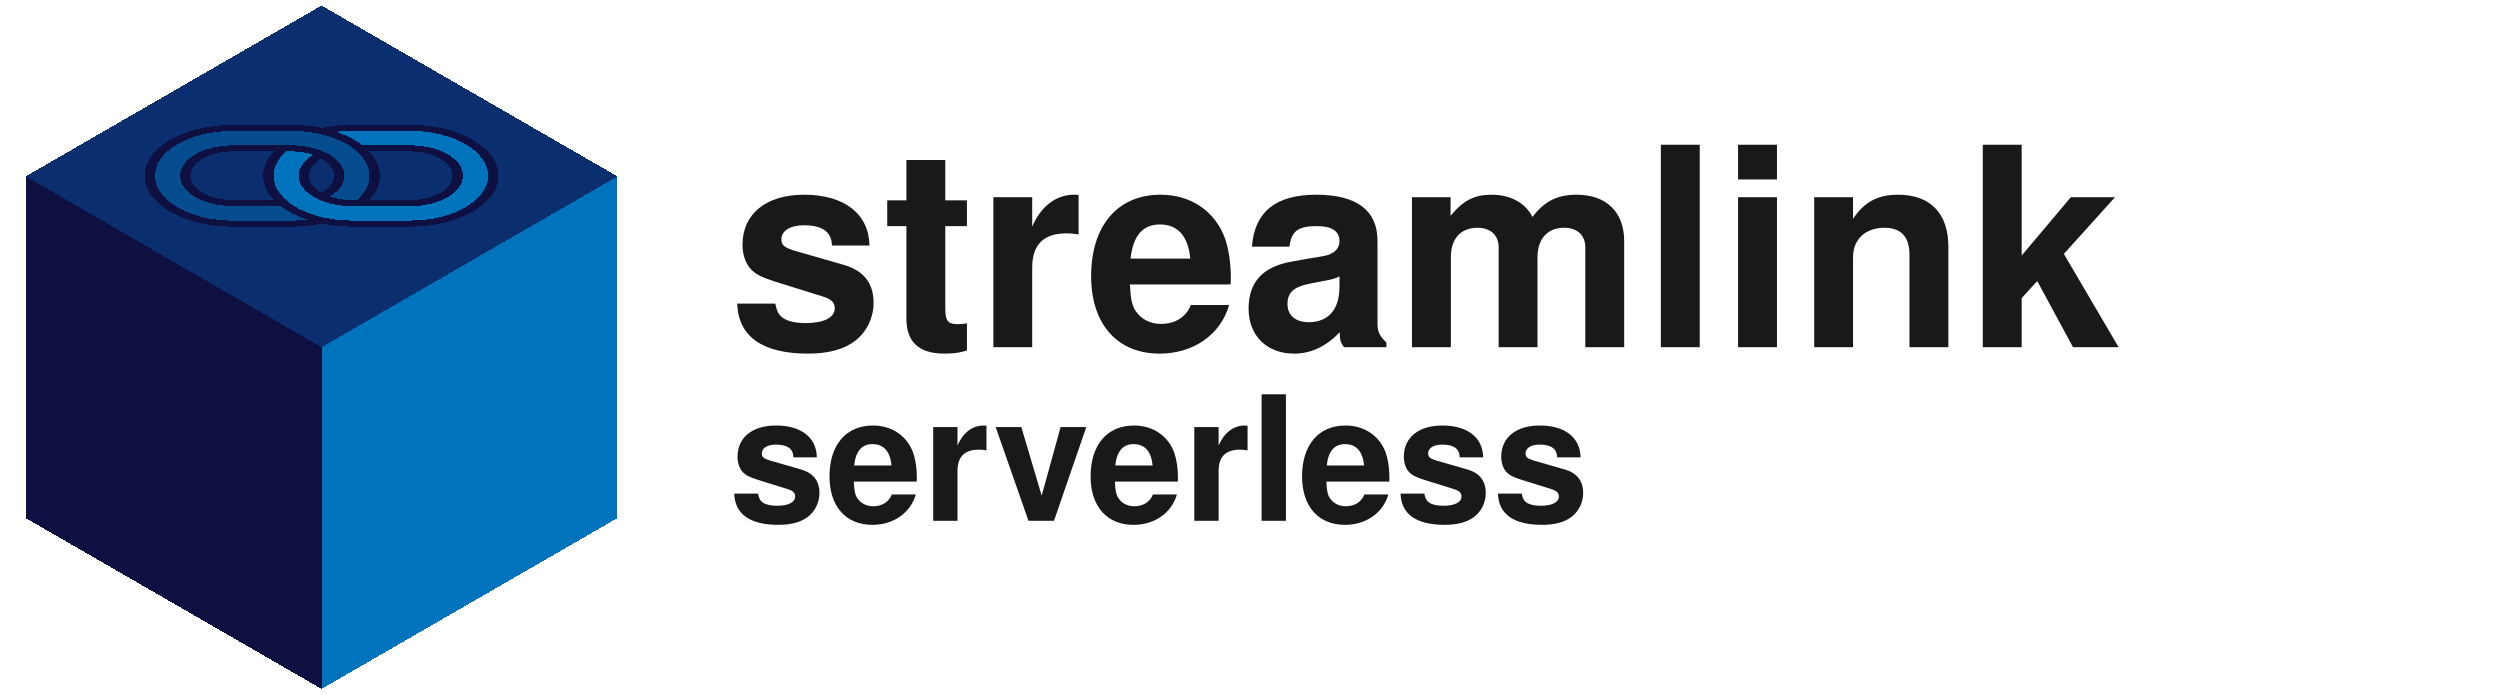
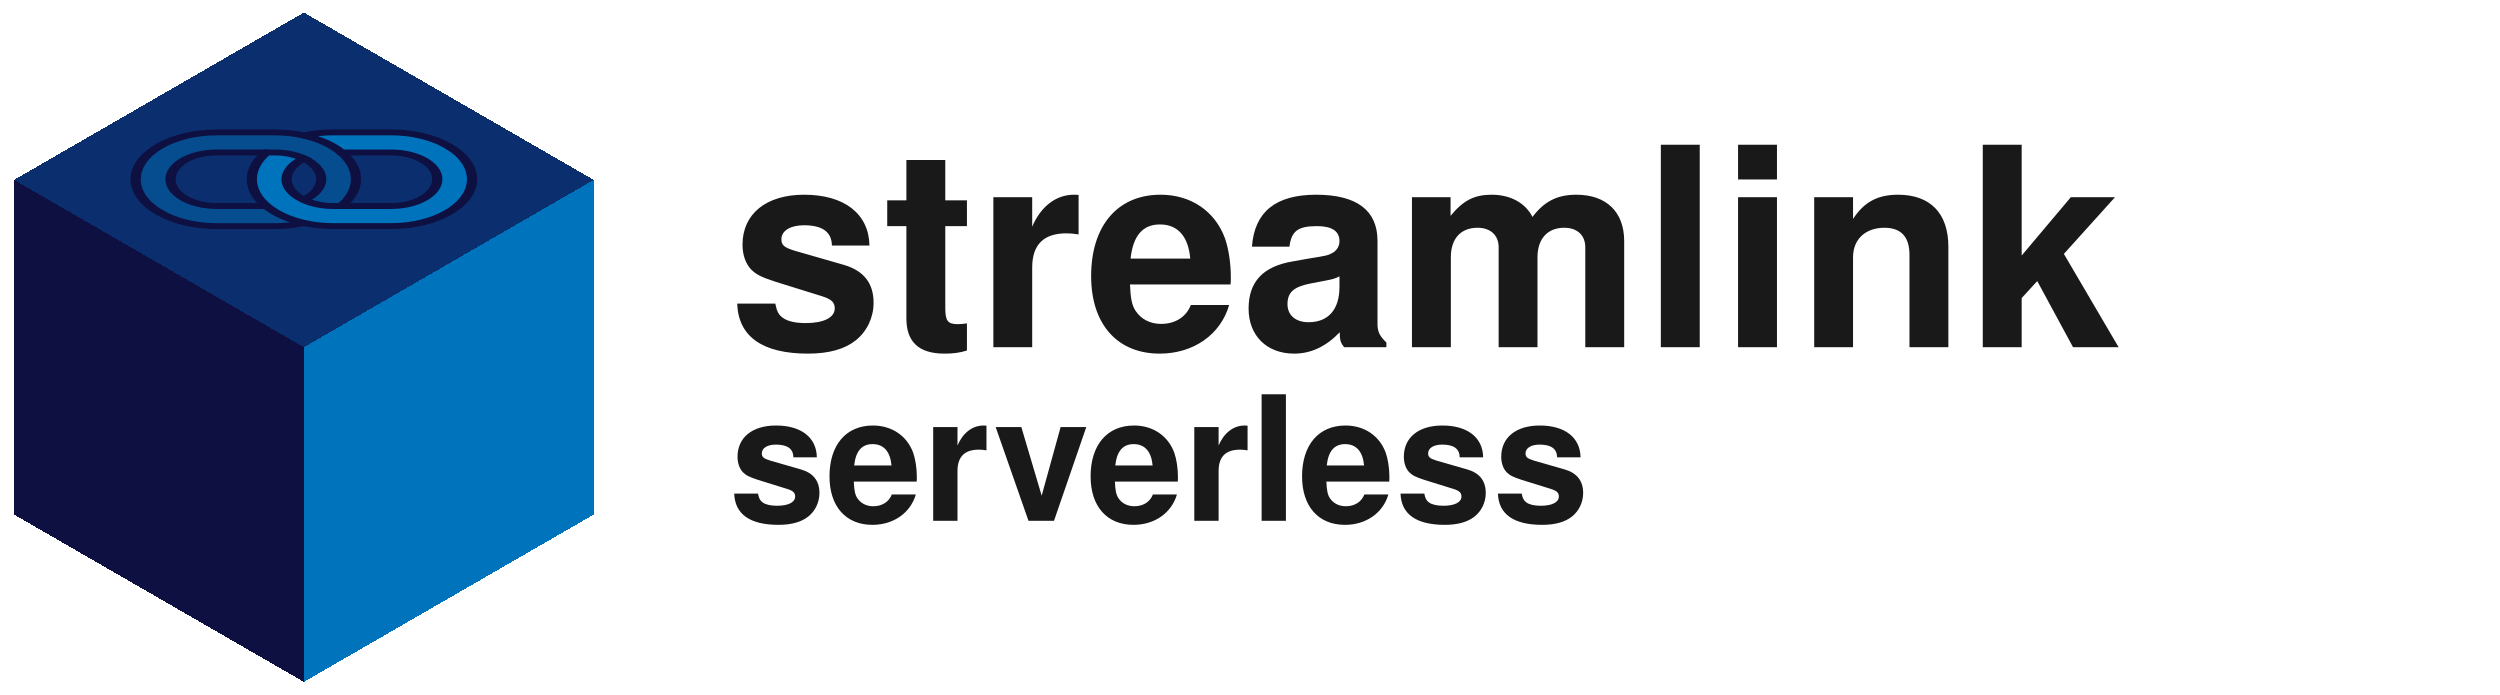
<svg xmlns="http://www.w3.org/2000/svg" width="360" height="100" viewBox="0 0 720 200">
  <style>
        text {
            font-family: -apple-system, BlinkMacSystemFont, "Segoe UI", Helvetica, Arial, sans-serif;
            font-weight: 700;
+             font-size: 90px;
            fill: #191919;
        }
    </style>
-   <g transform="translate(50 100) scale(1.23)" shape-rendering="crispEdges">
-     <g class="top" transform="translate(0 -40) rotate(30) skewX(-30) scale(1 0.8660254) translate(-20 -60)">
-       <rect fill="#0b2f6e" width="80" height="80" />
-       <g class="icon" transform="translate(40 40) scale(.8) translate(-40 -40) scale(2.5)">
-         <svg width="32" height="32" viewBox="0 0 32 32" fill="none" shape-rendering="crispEdges">
-           <path d="M21.148 21.148C19.527 20.717 18.301 21.014 16.527 21.718L13.117 25.128C11.348 26.898 8.477 26.898 6.718 25.128C4.947 23.358 4.947 20.488 6.718 18.727L10.127 15.318H11.049L13.438 13.447C14.748 13.307 16.117 13.717 17.117 14.727C18.117 15.738 18.538 17.098 18.398 18.407C19.116 19.191 20.075 19.358 20.835 18.598L21.707 16.538C21.438 14.998 20.707 13.518 19.517 12.328C18.328 11.137 16.848 10.408 15.307 10.137L13.117 9.464L10.697 10.697C9.838 11.078 9.027 11.617 8.318 12.328L4.317 16.328C1.228 19.418 1.228 24.448 4.317 27.538C7.407 30.628 12.438 30.628 15.527 27.538L19.527 23.538C20.227 22.828 20.767 22.017 21.148 21.148Z" fill="#064d90" stroke="#0d1041" stroke-width="1" />
-           <path d="M27.528 4.317C24.438 1.228 19.408 1.228 16.318 4.317L12.318 8.318C11.618 9.027 11.078 9.838 10.698 10.697C12.158 10.047 13.768 9.857 15.318 10.127L18.728 6.718C20.498 4.947 23.368 4.947 25.128 6.718C26.888 8.488 26.898 11.357 25.128 13.117L21.718 16.527L21.128 17.117C20.368 17.878 19.398 18.288 18.408 18.398C17.098 18.538 15.728 18.128 14.728 17.117C13.728 16.108 13.308 14.748 13.448 13.438C12.448 13.547 11.488 13.957 10.728 14.717L10.138 15.307C10.408 16.848 11.138 18.328 12.328 19.517C13.518 20.707 14.998 21.438 16.538 21.707C18.088 21.977 19.698 21.788 21.158 21.137C22.018 20.758 22.828 20.218 23.538 19.508L27.538 15.508C30.618 12.438 30.618 7.407 27.528 4.317Z" fill="#0073bd" stroke="#0d1041" stroke-width="1" />
-         </svg>
+   <g transform="translate(0, 0) scale(1.204819)">
+     <svg width="145" height="166" viewBox="0 0 145 166">
+       <g transform="translate(38 83)" shape-rendering="crispEdges">
+         <g class="top" transform="translate(0 -40) rotate(30) skewX(-30) scale(1 0.8660254) translate(-20 -60)">
+           <rect fill="#0b2f6e" width="80" height="80" />
+           <g class="icon" transform="translate(40 40) scale(.8) translate(-40 -40) scale(2.5)">
+             <svg width="32" height="32" viewBox="0 0 32 32" fill="none" shape-rendering="auto">
+               <path d="M21.148 21.148C19.527 20.717 18.301 21.014 16.527 21.718L13.117 25.128C11.348 26.898 8.477 26.898 6.718 25.128C4.947 23.358 4.947 20.488 6.718 18.727L10.127 15.318H11.049L13.438 13.447C14.748 13.307 16.117 13.717 17.117 14.727C18.117 15.738 18.538 17.098 18.398 18.407C19.116 19.191 20.075 19.358 20.835 18.598L21.707 16.538C21.438 14.998 20.707 13.518 19.517 12.328C18.328 11.137 16.848 10.408 15.307 10.137L13.117 9.464L10.697 10.697C9.838 11.078 9.027 11.617 8.318 12.328L4.317 16.328C1.228 19.418 1.228 24.448 4.317 27.538C7.407 30.628 12.438 30.628 15.527 27.538L19.527 23.538C20.227 22.828 20.767 22.017 21.148 21.148Z" fill="#064d90" stroke="#0d1041" stroke-width="1" />
+               <path d="M27.528 4.317C24.438 1.228 19.408 1.228 16.318 4.317L12.318 8.318C11.618 9.027 11.078 9.838 10.698 10.697C12.158 10.047 13.768 9.857 15.318 10.127L18.728 6.718C20.498 4.947 23.368 4.947 25.128 6.718C26.888 8.488 26.898 11.357 25.128 13.117L21.718 16.527L21.128 17.117C20.368 17.878 19.398 18.288 18.408 18.398C17.098 18.538 15.728 18.128 14.728 17.117C13.728 16.108 13.308 14.748 13.448 13.438C12.448 13.547 11.488 13.957 10.728 14.717L10.138 15.307C10.408 16.848 11.138 18.328 12.328 19.517C13.518 20.707 14.998 21.438 16.538 21.707C18.088 21.977 19.698 21.788 21.158 21.137C22.018 20.758 22.828 20.218 23.538 19.508L27.538 15.508C30.618 12.438 30.618 7.407 27.528 4.317Z" fill="#0073bd" stroke="#0d1041" stroke-width="1" />
+             </svg>
+           </g>
+         </g>
+         <rect class="front" fill="#0073bd" width="80" height="80" transform="skewY(-30) scale(0.8660254 1) translate(40 20)" />
+         <rect class="side" fill="#0d1041" width="80" height="80" transform="skewY(30) scale(0.8660254 1) translate(-40 -20)" />
      </g>
-     </g>
-     <rect class="front" fill="#0073bd" width="80" height="80" transform="skewY(-30) scale(0.8660254 1) translate(40 20)" />
-     <rect class="side" fill="#0d1041" width="80" height="80" transform="skewY(30) scale(0.8660254 1) translate(-40 -20)" />
+     </svg>
  </g>
  <text y="100">
    <tspan x="210" dy="0em" font-size="80px">streamlink</tspan>
    <tspan x="210" dy="1em" font-size="50px">serverless</tspan>
  </text>
</svg>
